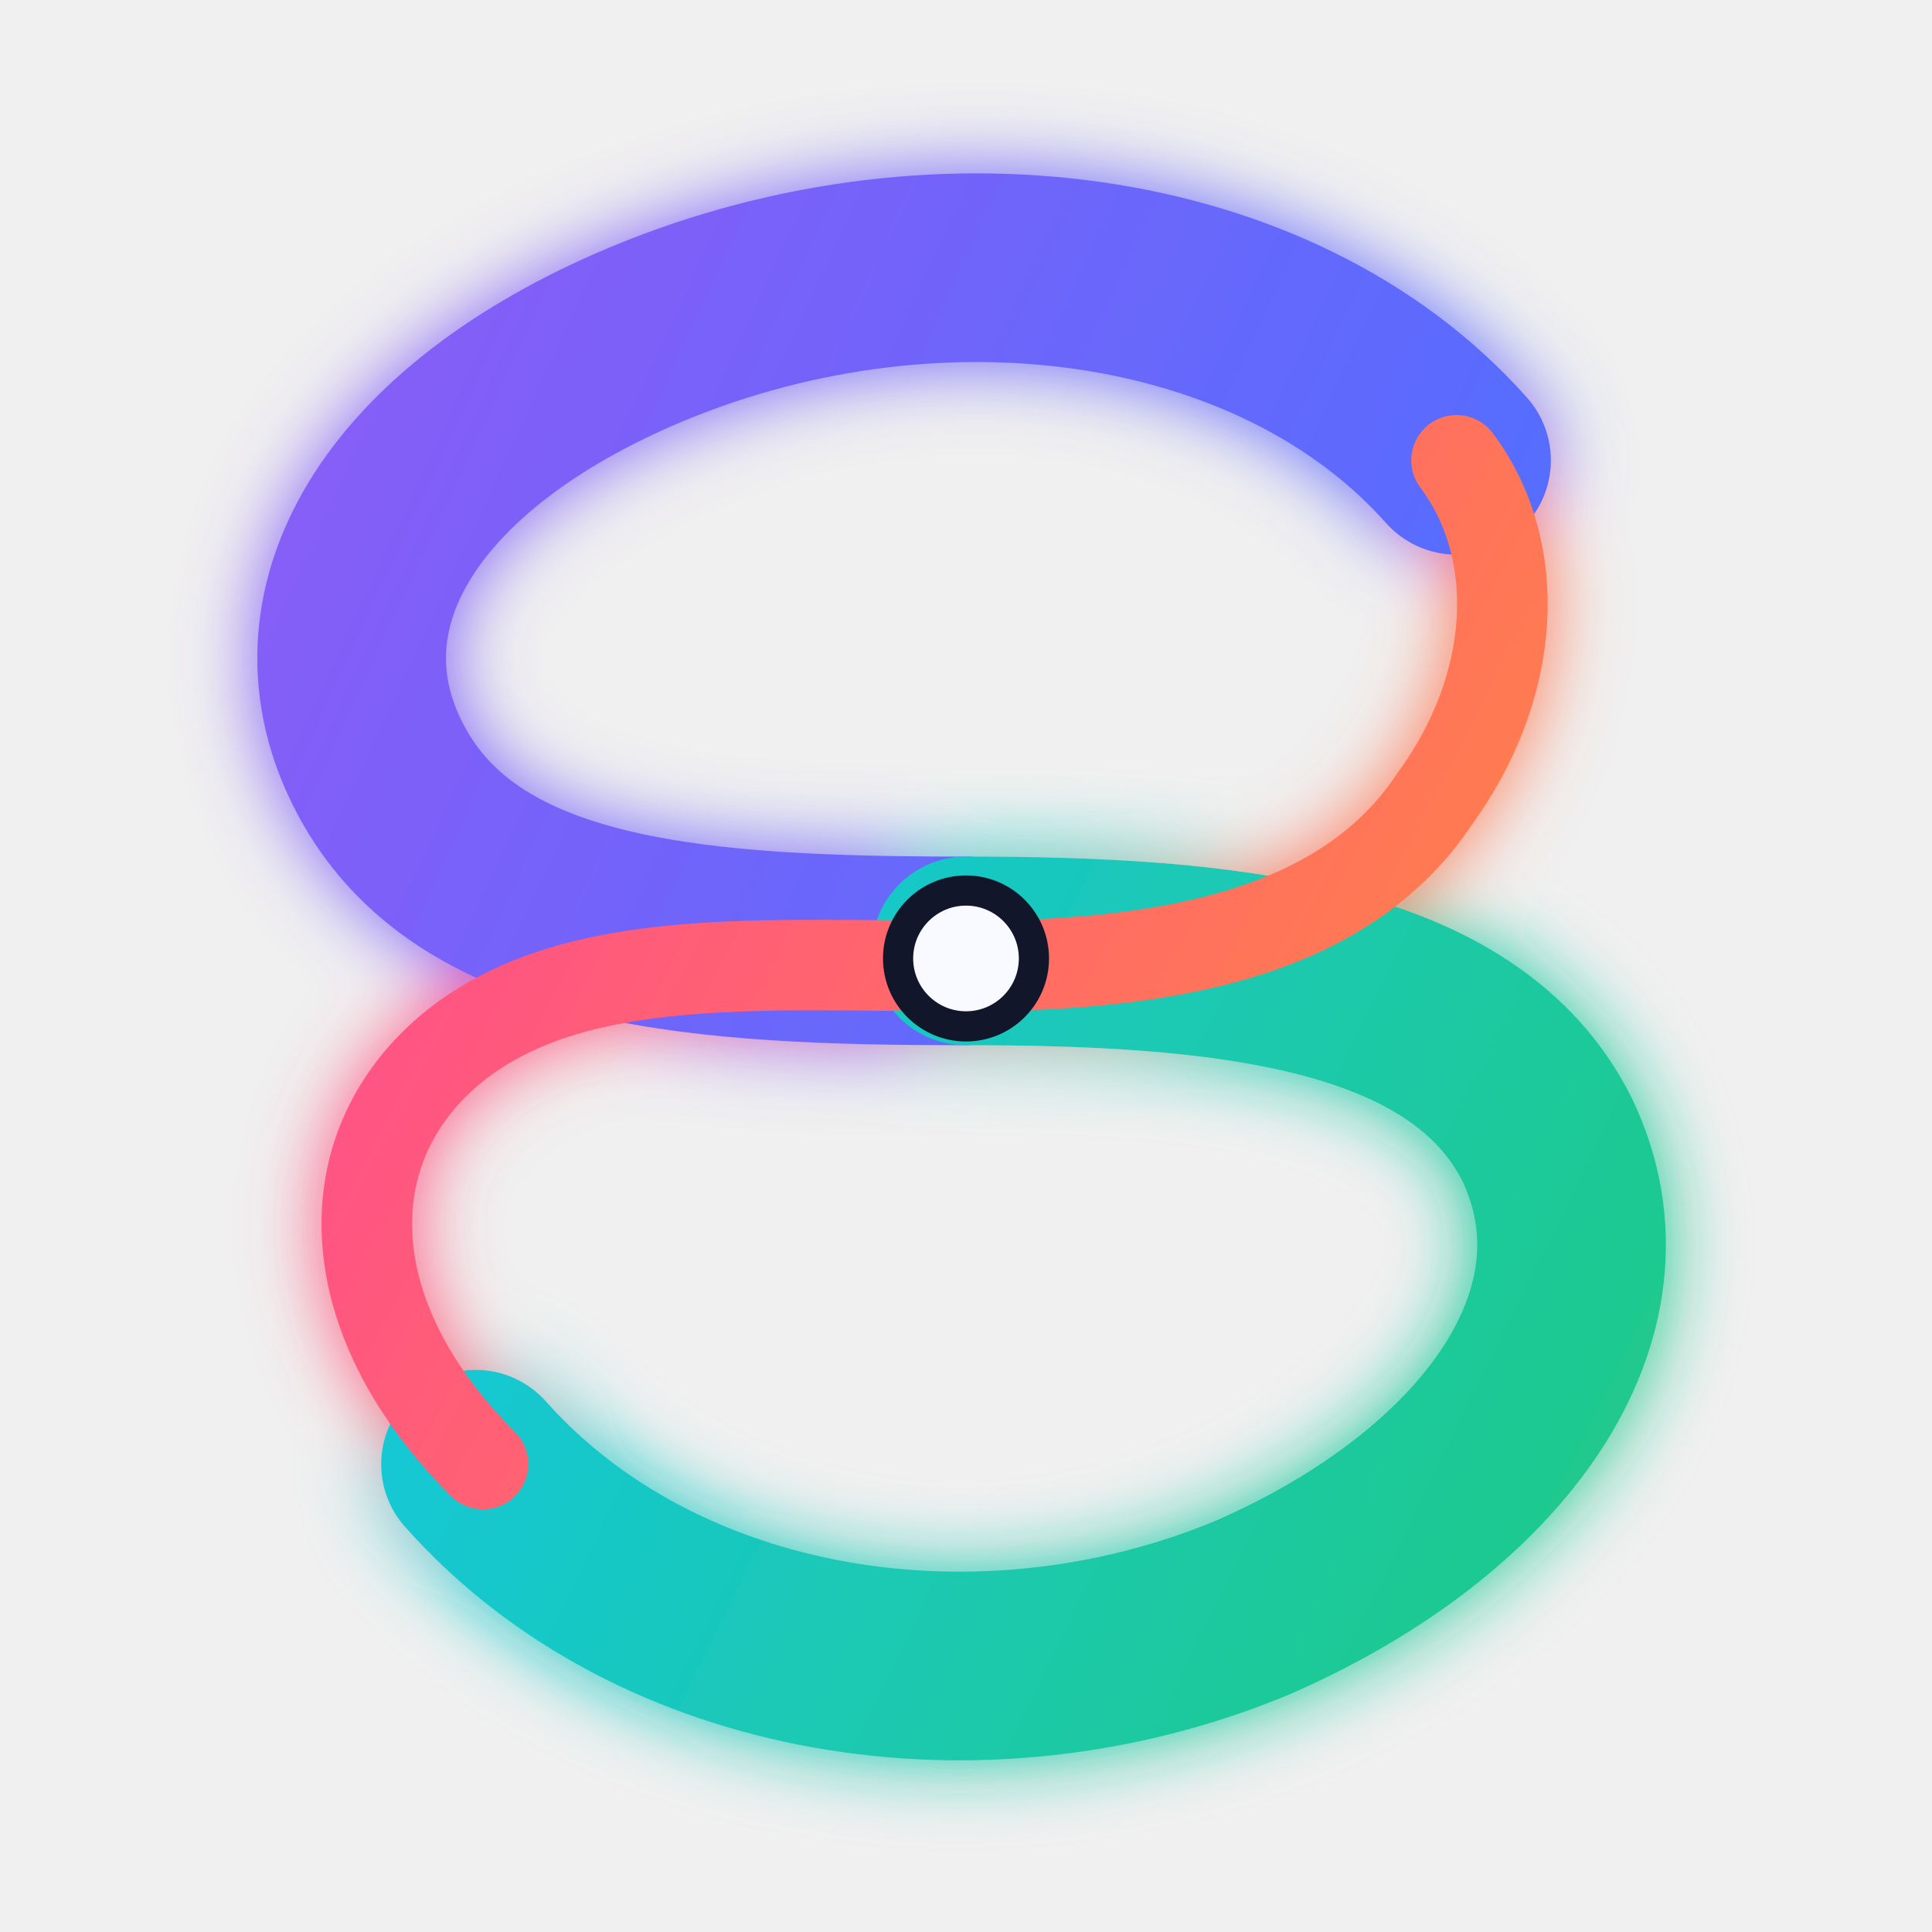
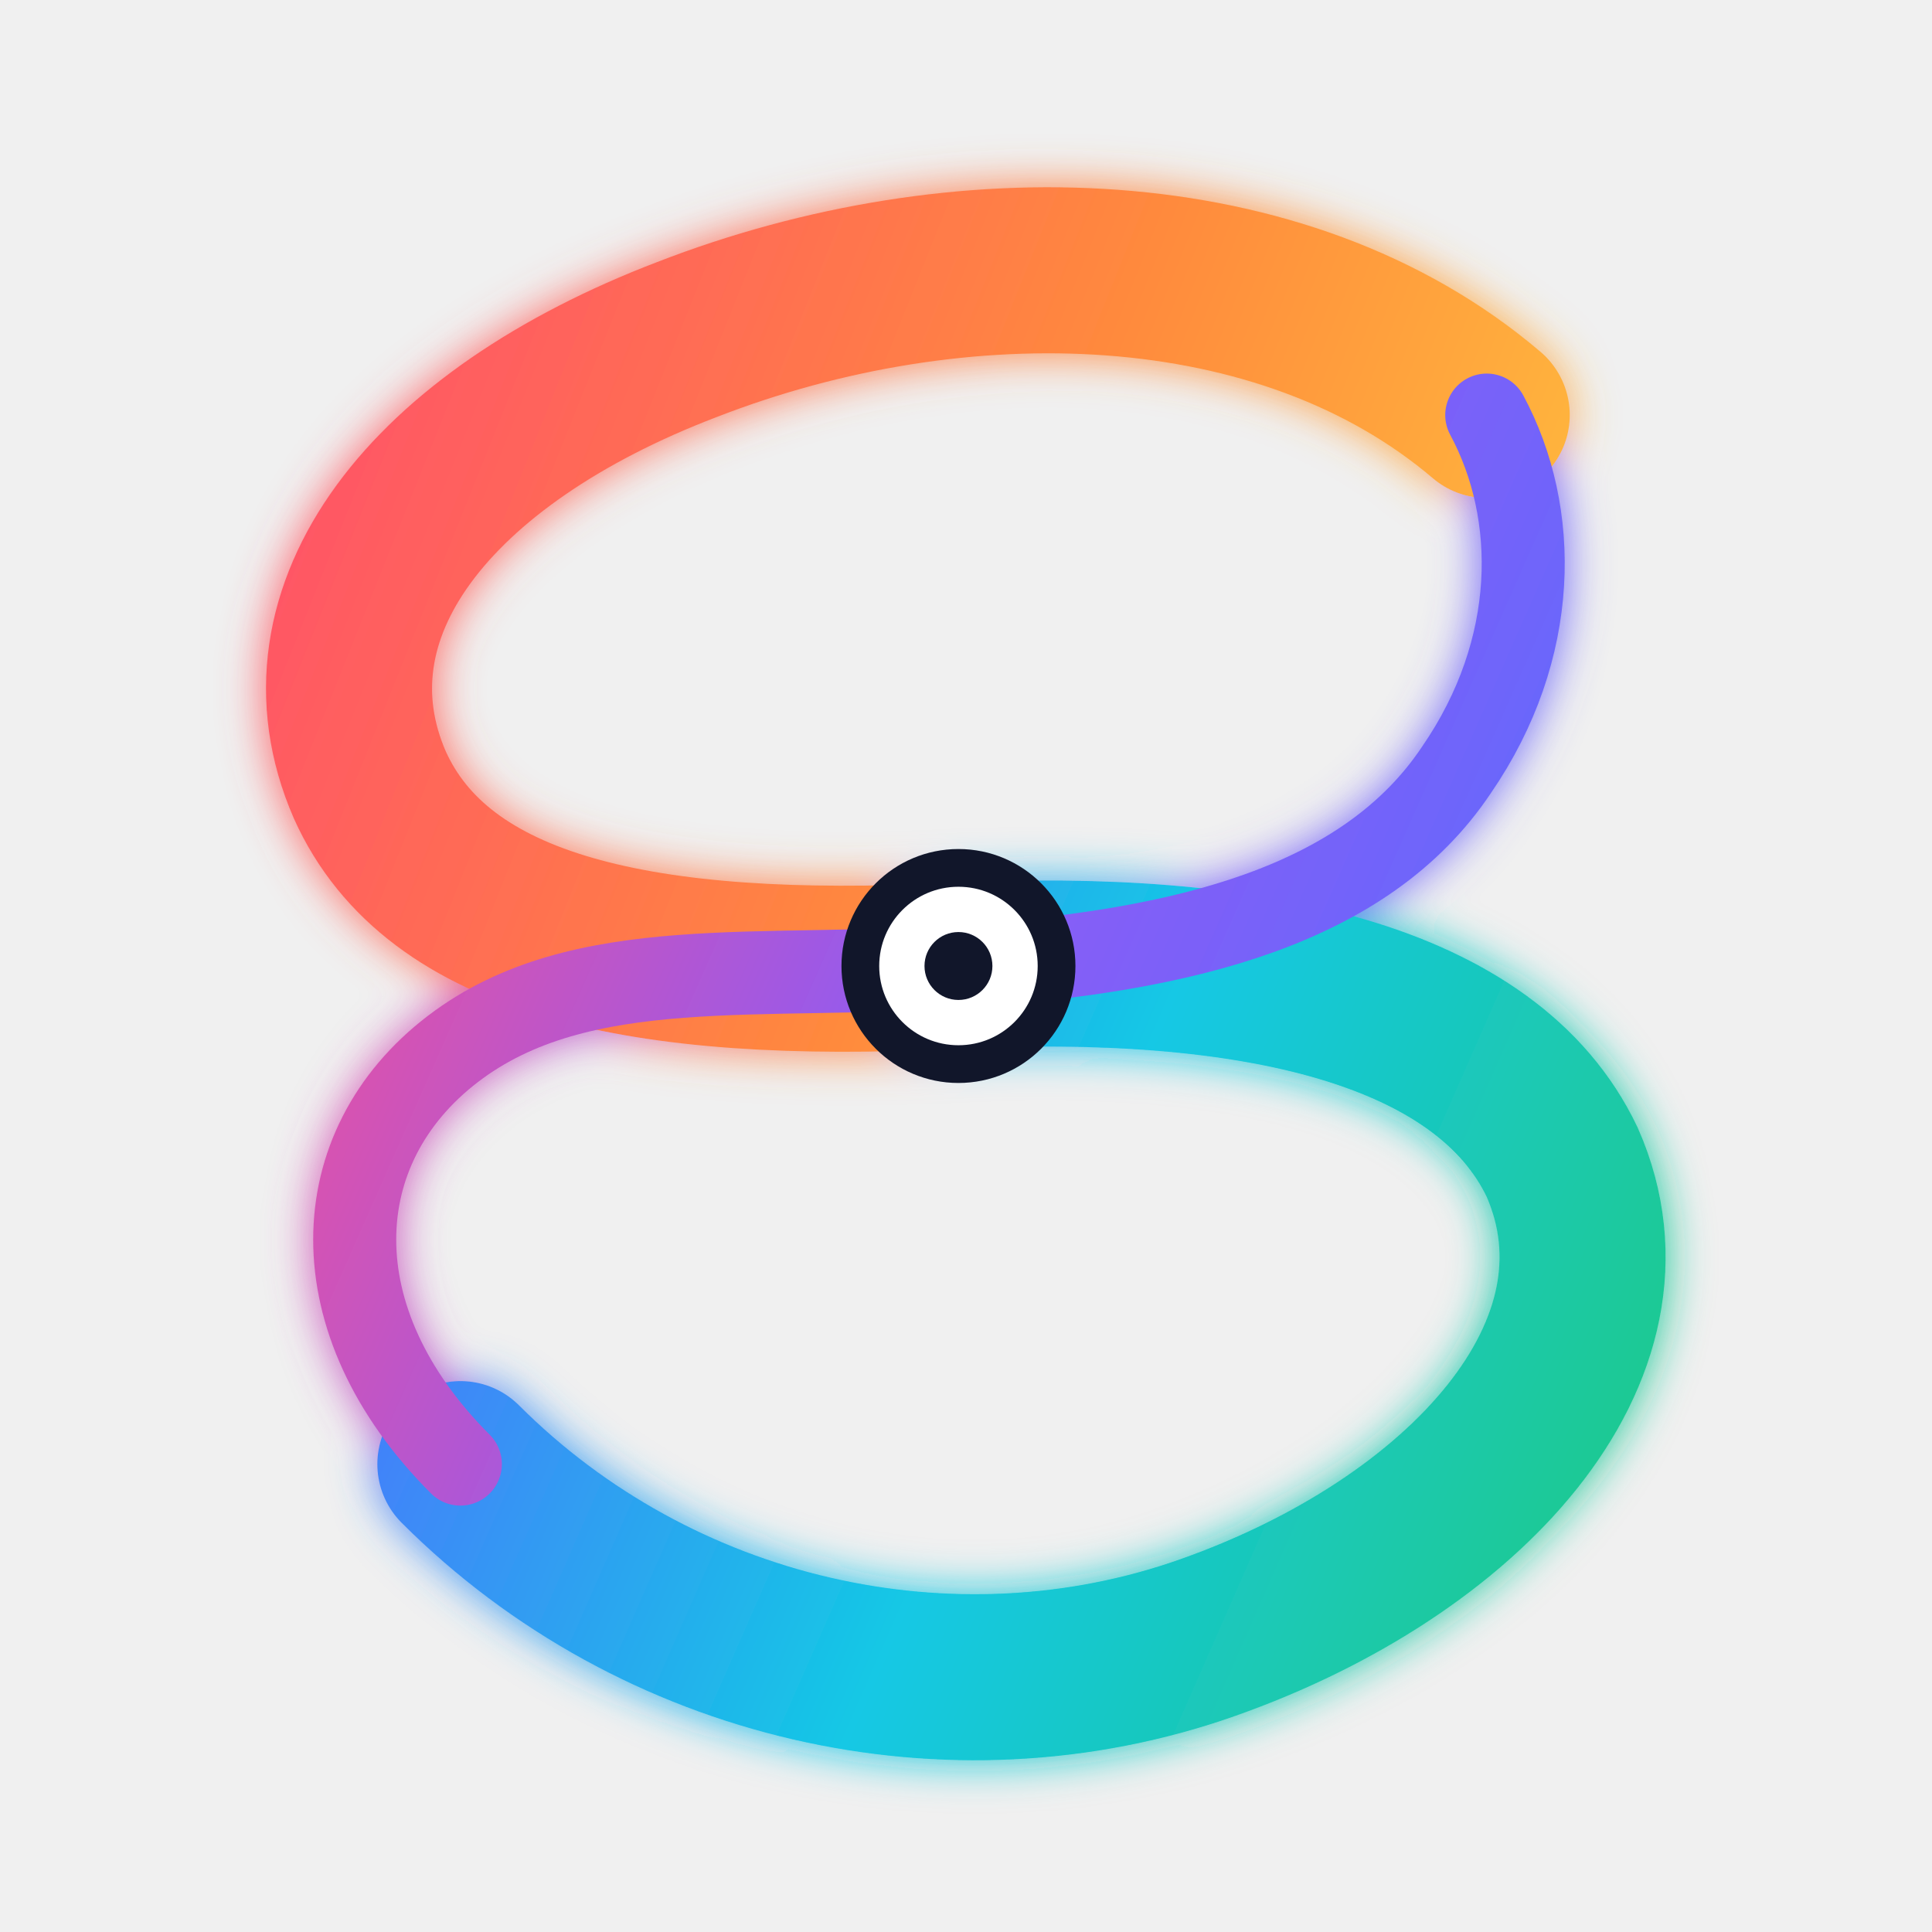
<svg xmlns="http://www.w3.org/2000/svg" viewBox="0 0 256 256" role="img" aria-label="SONARA Prism Wave">
  <defs>
-     <linearGradient id="violet" x1="35" y1="38" x2="203" y2="116" gradientUnits="userSpaceOnUse">
-       <stop stop-color="#8B5CF6" />
+     <linearGradient id="forge" x1="34" y1="38" x2="214" y2="110" gradientUnits="userSpaceOnUse">
+       <stop stop-color="#FF4D6D" />
+       <stop offset=".56" stop-color="#FF8A3D" />
+       <stop offset="1" stop-color="#FFC43D" />
+     </linearGradient>
+     <linearGradient id="canvas" x1="30" y1="92" x2="220" y2="176" gradientUnits="userSpaceOnUse">
+       <stop stop-color="#FF4D8D" />
+       <stop offset=".5" stop-color="#8B5CF6" />
      <stop offset="1" stop-color="#4F6FFF" />
    </linearGradient>
-     <linearGradient id="coral" x1="55" y1="87" x2="215" y2="170" gradientUnits="userSpaceOnUse">
-       <stop stop-color="#FF4D8D" />
-       <stop offset="1" stop-color="#FF8A3D" />
-     </linearGradient>
-     <linearGradient id="cyan" x1="37" y1="143" x2="202" y2="224" gradientUnits="userSpaceOnUse">
-       <stop stop-color="#14C8E5" />
+     <linearGradient id="signal" x1="44" y1="154" x2="208" y2="226" gradientUnits="userSpaceOnUse">
+       <stop stop-color="#4F6FFF" />
+       <stop offset=".52" stop-color="#14C8E5" />
      <stop offset="1" stop-color="#20C98B" />
    </linearGradient>
-     <filter id="glow" x="-30%" y="-30%" width="160%" height="160%">
-       <feGaussianBlur stdDeviation="5" result="b" />
+     <filter id="soft" x="-35%" y="-35%" width="170%" height="170%">
+       <feGaussianBlur stdDeviation="3" result="b" />
      <feMerge>
        <feMergeNode in="b" />
        <feMergeNode in="SourceGraphic" />
      </feMerge>
    </filter>
  </defs>
-   <g fill="none" stroke-linecap="round" filter="url(#glow)">
-     <path d="M193 61C169 34 123 28 84 45C52 59 39 82 51 103C63 124 93 126 128 126" stroke="url(#violet)" stroke-width="25" />
-     <path d="M128 126C162 126 194 129 205 151C216 174 198 199 166 213C130 228 87 221 63 194" stroke="url(#cyan)" stroke-width="25" />
-     <path d="M64 194C44 174 44 151 61 138C77 126 101 128 128 128C154 128 178 124 190 106C201 91 202 73 193 61" stroke="url(#coral)" stroke-width="12" />
+   <g fill="none" stroke-linecap="round" filter="url(#soft)">
+     <path d="M197 55C170 32 127 31 91 45C57 58 39 81 49 104C58 124 85 130 126 128" stroke="url(#forge)" stroke-width="22" />
+     <path d="M126 128C166 126 197 133 207 154C218 179 194 205 160 217C126 229 87 220 61 194" stroke="url(#signal)" stroke-width="22" />
+     <path d="M61 194C42 175 43 152 60 139C77 126 101 130 128 128C157 126 181 120 193 102C204 86 204 68 197 55" stroke="url(#canvas)" stroke-width="11" />
  </g>
-   <circle cx="128" cy="127" r="9" fill="#F8FAFF" stroke="#11162A" stroke-width="4" />
+   <circle cx="127" cy="128" r="13" fill="#FFFFFF" stroke="#11162A" stroke-width="5" />
+   <circle cx="127" cy="128" r="4.5" fill="#11162A" />
</svg>
